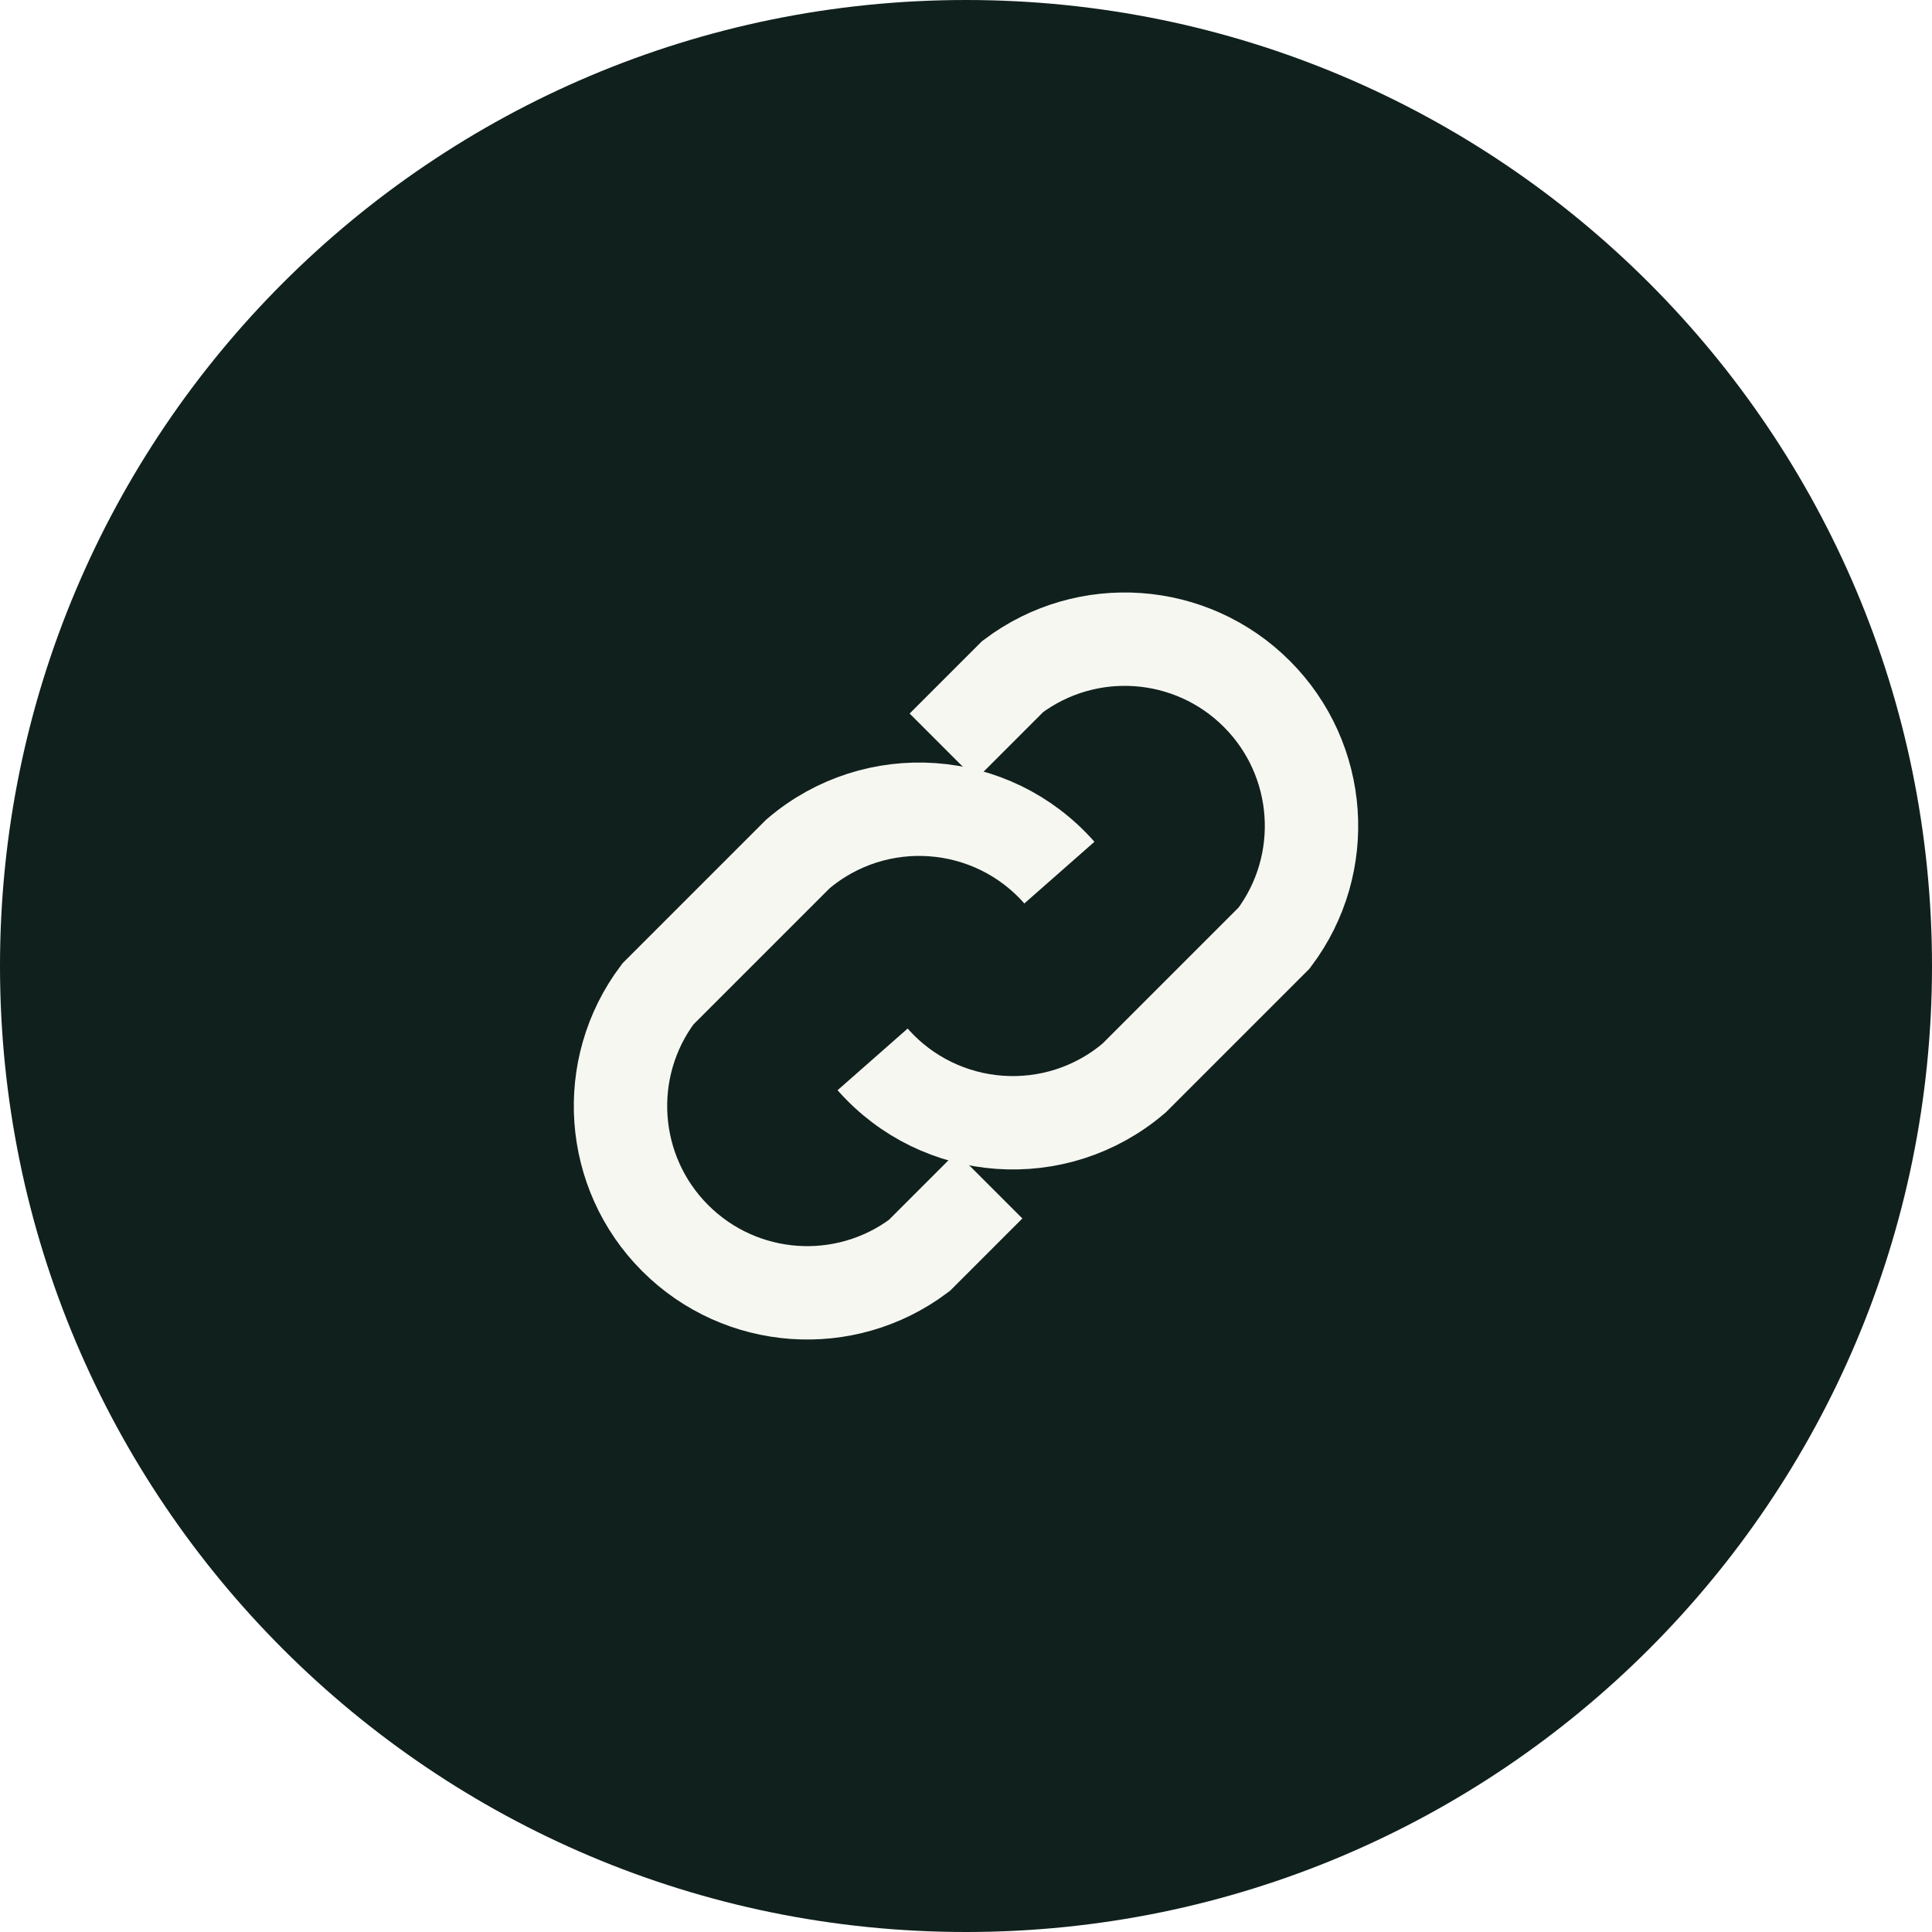
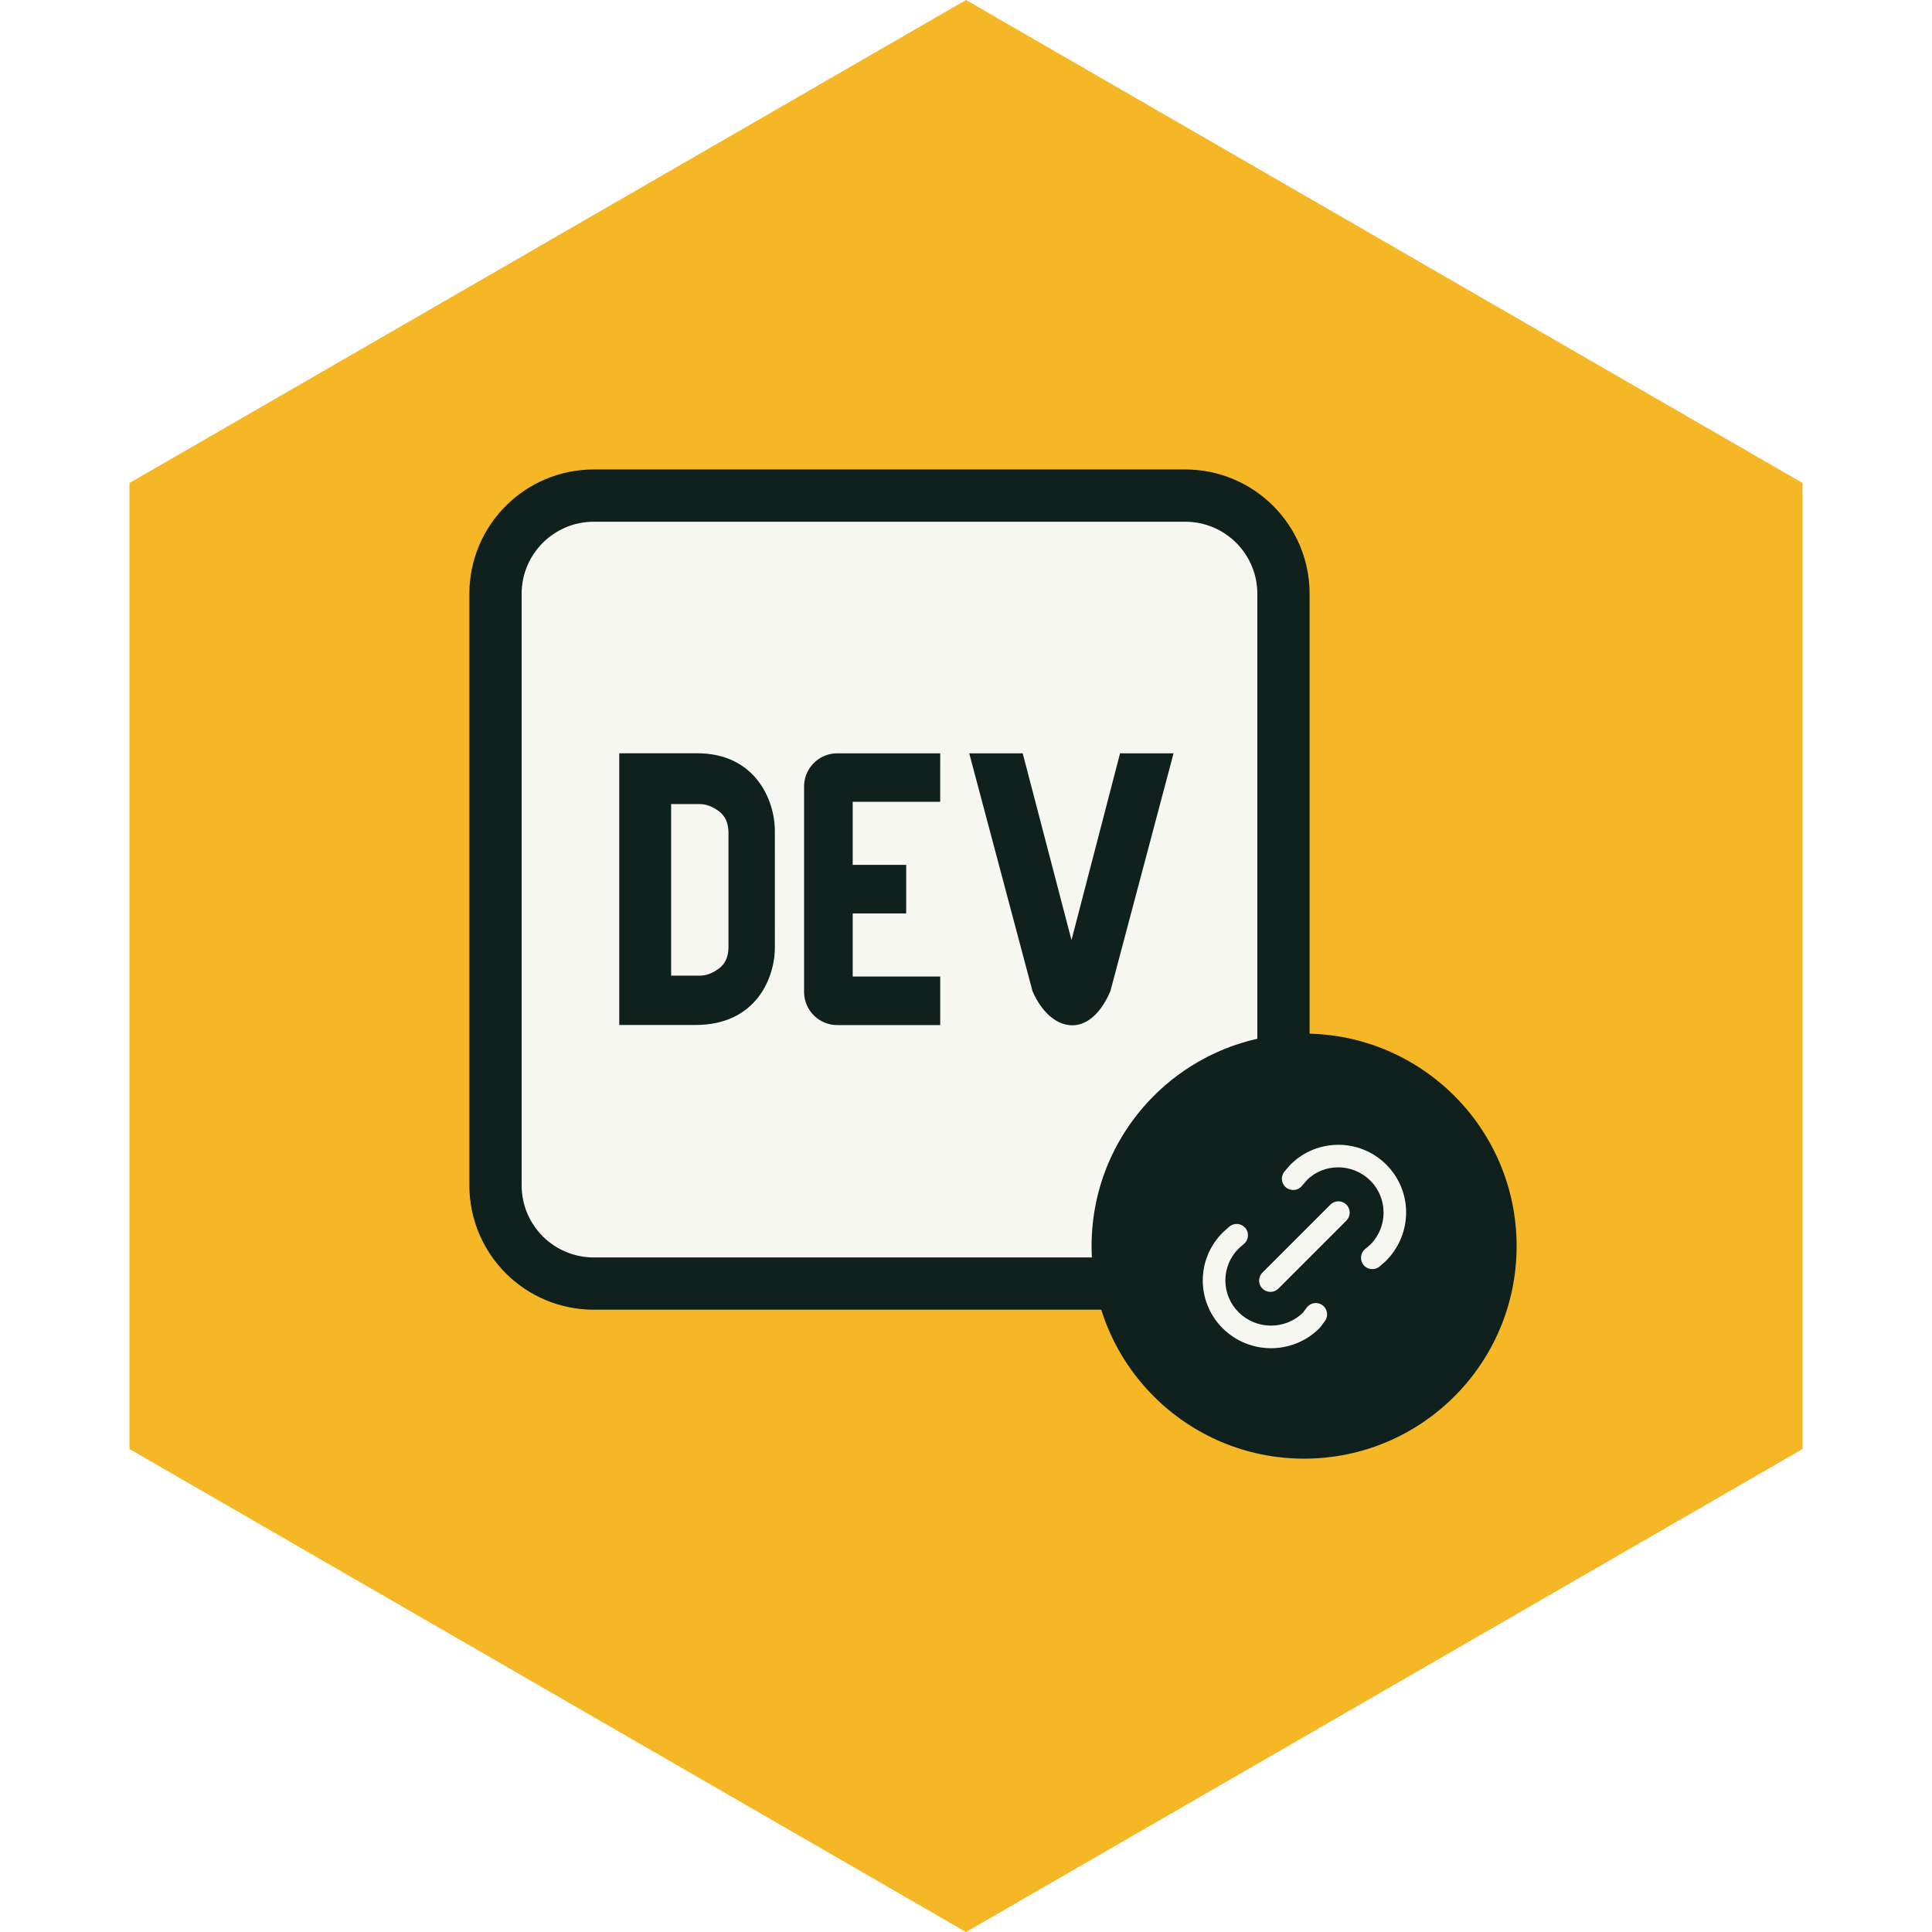
<svg xmlns="http://www.w3.org/2000/svg" viewBox="0 0 200 200" width="200" height="200">
-   <circle cx="100" cy="100" r="100" fill="#10201d" />
-   <svg x="42" y="42" width="116" height="116" viewBox="0 0 24 24" color="#f7f7f2" fill="none" stroke="currentColor" stroke-width="2">
-     <path d="M10 14a4 4 0 0 0 5.6.4l3-3a4 4 0 0 0-5.6-5.6l-1.5 1.5" />
-     <path d="M14 10a4 4 0 0 0-5.6-.4l-3 3a4 4 0 0 0 5.6 5.6l1.5-1.5" />
-   </svg>
+   <path d="M100 0 L186.6 50 L186.6 150 L100 200 L13.4 150 L13.4 50 Z" fill="#f5b726" />
+   <g transform="translate(54.00 48.57) scale(0.17)">
+     <path d="M120.12 208.29c-3.88-2.9-7.77-4.35-11.65-4.35H91.03v104.47h17.45c3.88 0 7.77-1.45 11.65-4.35 3.88-2.9 5.82-7.25 5.82-13.06v-69.65c-.01-5.8-1.96-10.16-5.83-13.06zM404.1 32H43.9C19.7 32 .06 51.59 0 75.8v360.4C.06 460.41 19.7 480 43.9 480h360.2c24.21 0 43.84-19.59 43.9-43.8V75.8c-.06-24.21-19.7-43.8-43.9-43.8zM154.2 291.19c0 18.81-11.61 47.31-48.36 47.25h-46.4V172.98h47.38c35.44 0 47.36 28.46 47.37 47.28l.01 70.93zm100.68-88.66H201.6v38.42h32.57v29.57H201.6v38.41h53.29v29.57h-62.18c-11.16.29-20.44-8.53-20.72-19.69V193.7c-.27-11.15 8.56-20.41 19.71-20.69h63.19l-.01 29.52zm103.64 115.29c-13.2 30.75-36.85 24.63-47.44 0l-38.53-144.8h32.57l29.71 113.72 29.57-113.72h32.58l-38.46 144.8z" fill="none" stroke="#10201d" stroke-width="63.66" stroke-linejoin="round" />
+     <rect x="0" y="32" width="448" height="448" rx="44" fill="#10201d" />
+     <path d="M120.12 208.29c-3.88-2.9-7.77-4.35-11.65-4.35H91.03v104.47h17.45c3.88 0 7.77-1.45 11.65-4.35 3.88-2.9 5.82-7.25 5.82-13.06v-69.65c-.01-5.8-1.96-10.16-5.83-13.06zM404.1 32H43.9C19.7 32 .06 51.59 0 75.8v360.4C.06 460.41 19.7 480 43.9 480h360.2c24.21 0 43.84-19.59 43.9-43.8V75.8c-.06-24.21-19.7-43.8-43.9-43.8zM154.2 291.19c0 18.81-11.61 47.31-48.36 47.25h-46.4V172.98h47.38c35.44 0 47.36 28.46 47.37 47.28l.01 70.93zm100.68-88.66H201.6v38.42h32.57v29.57H201.6v38.41h53.29v29.57h-62.18c-11.16.29-20.44-8.53-20.72-19.69V193.7c-.27-11.15 8.56-20.41 19.71-20.69h63.19l-.01 29.52zm103.64 115.29c-13.2 30.75-36.85 24.63-47.44 0l-38.53-144.8h32.57l29.71 113.72 29.57-113.72h32.58l-38.46 144.8z" fill="#f7f7f2" />
+   </g>
+   <circle cx="135" cy="129" r="22" fill="#10201d" />
+   <g transform="translate(121.00 115.00) scale(1.17)" fill="#f7f7f2">
+     <path d="M15.707 8.293a1 1 0 0 1 0 1.414l-6 6a1 1 0 1 1 -1.414 -1.414l6 -6a1 1 0 0 1 1.414 0" />
+     <path d="M19.242 4.757c2.343 2.344 2.342 6.143 -.052 8.534l-.534 .464a1 1 0 1 1 -1.312 -1.51l.483 -.416a4 4 0 0 0 0 -5.657c-1.562 -1.563 -4.095 -1.563 -5.607 -.054l-.463 .536a1 1 0 1 1 -1.514 -1.308l.513 -.59a6 6 0 0 1 8.486 .001" />
+     <path d="M6.75 10.338a1 1 0 0 1 -.088 1.411l-.483 .425a3.97 3.97 0 0 0 0 5.649a4.064 4.064 0 0 0 5.678 .038l.34 -.458a1 1 0 1 1 1.606 1.194l-.397 .534l-.1 .114a6.07 6.07 0 0 1 -8.533 0a5.97 5.97 0 0 1 -1.773 -4.247c0 -1.595 .638 -3.124 1.814 -4.284l.524 -.463a1 1 0 0 1 1.411 .087" />
+   </g>
</svg>
